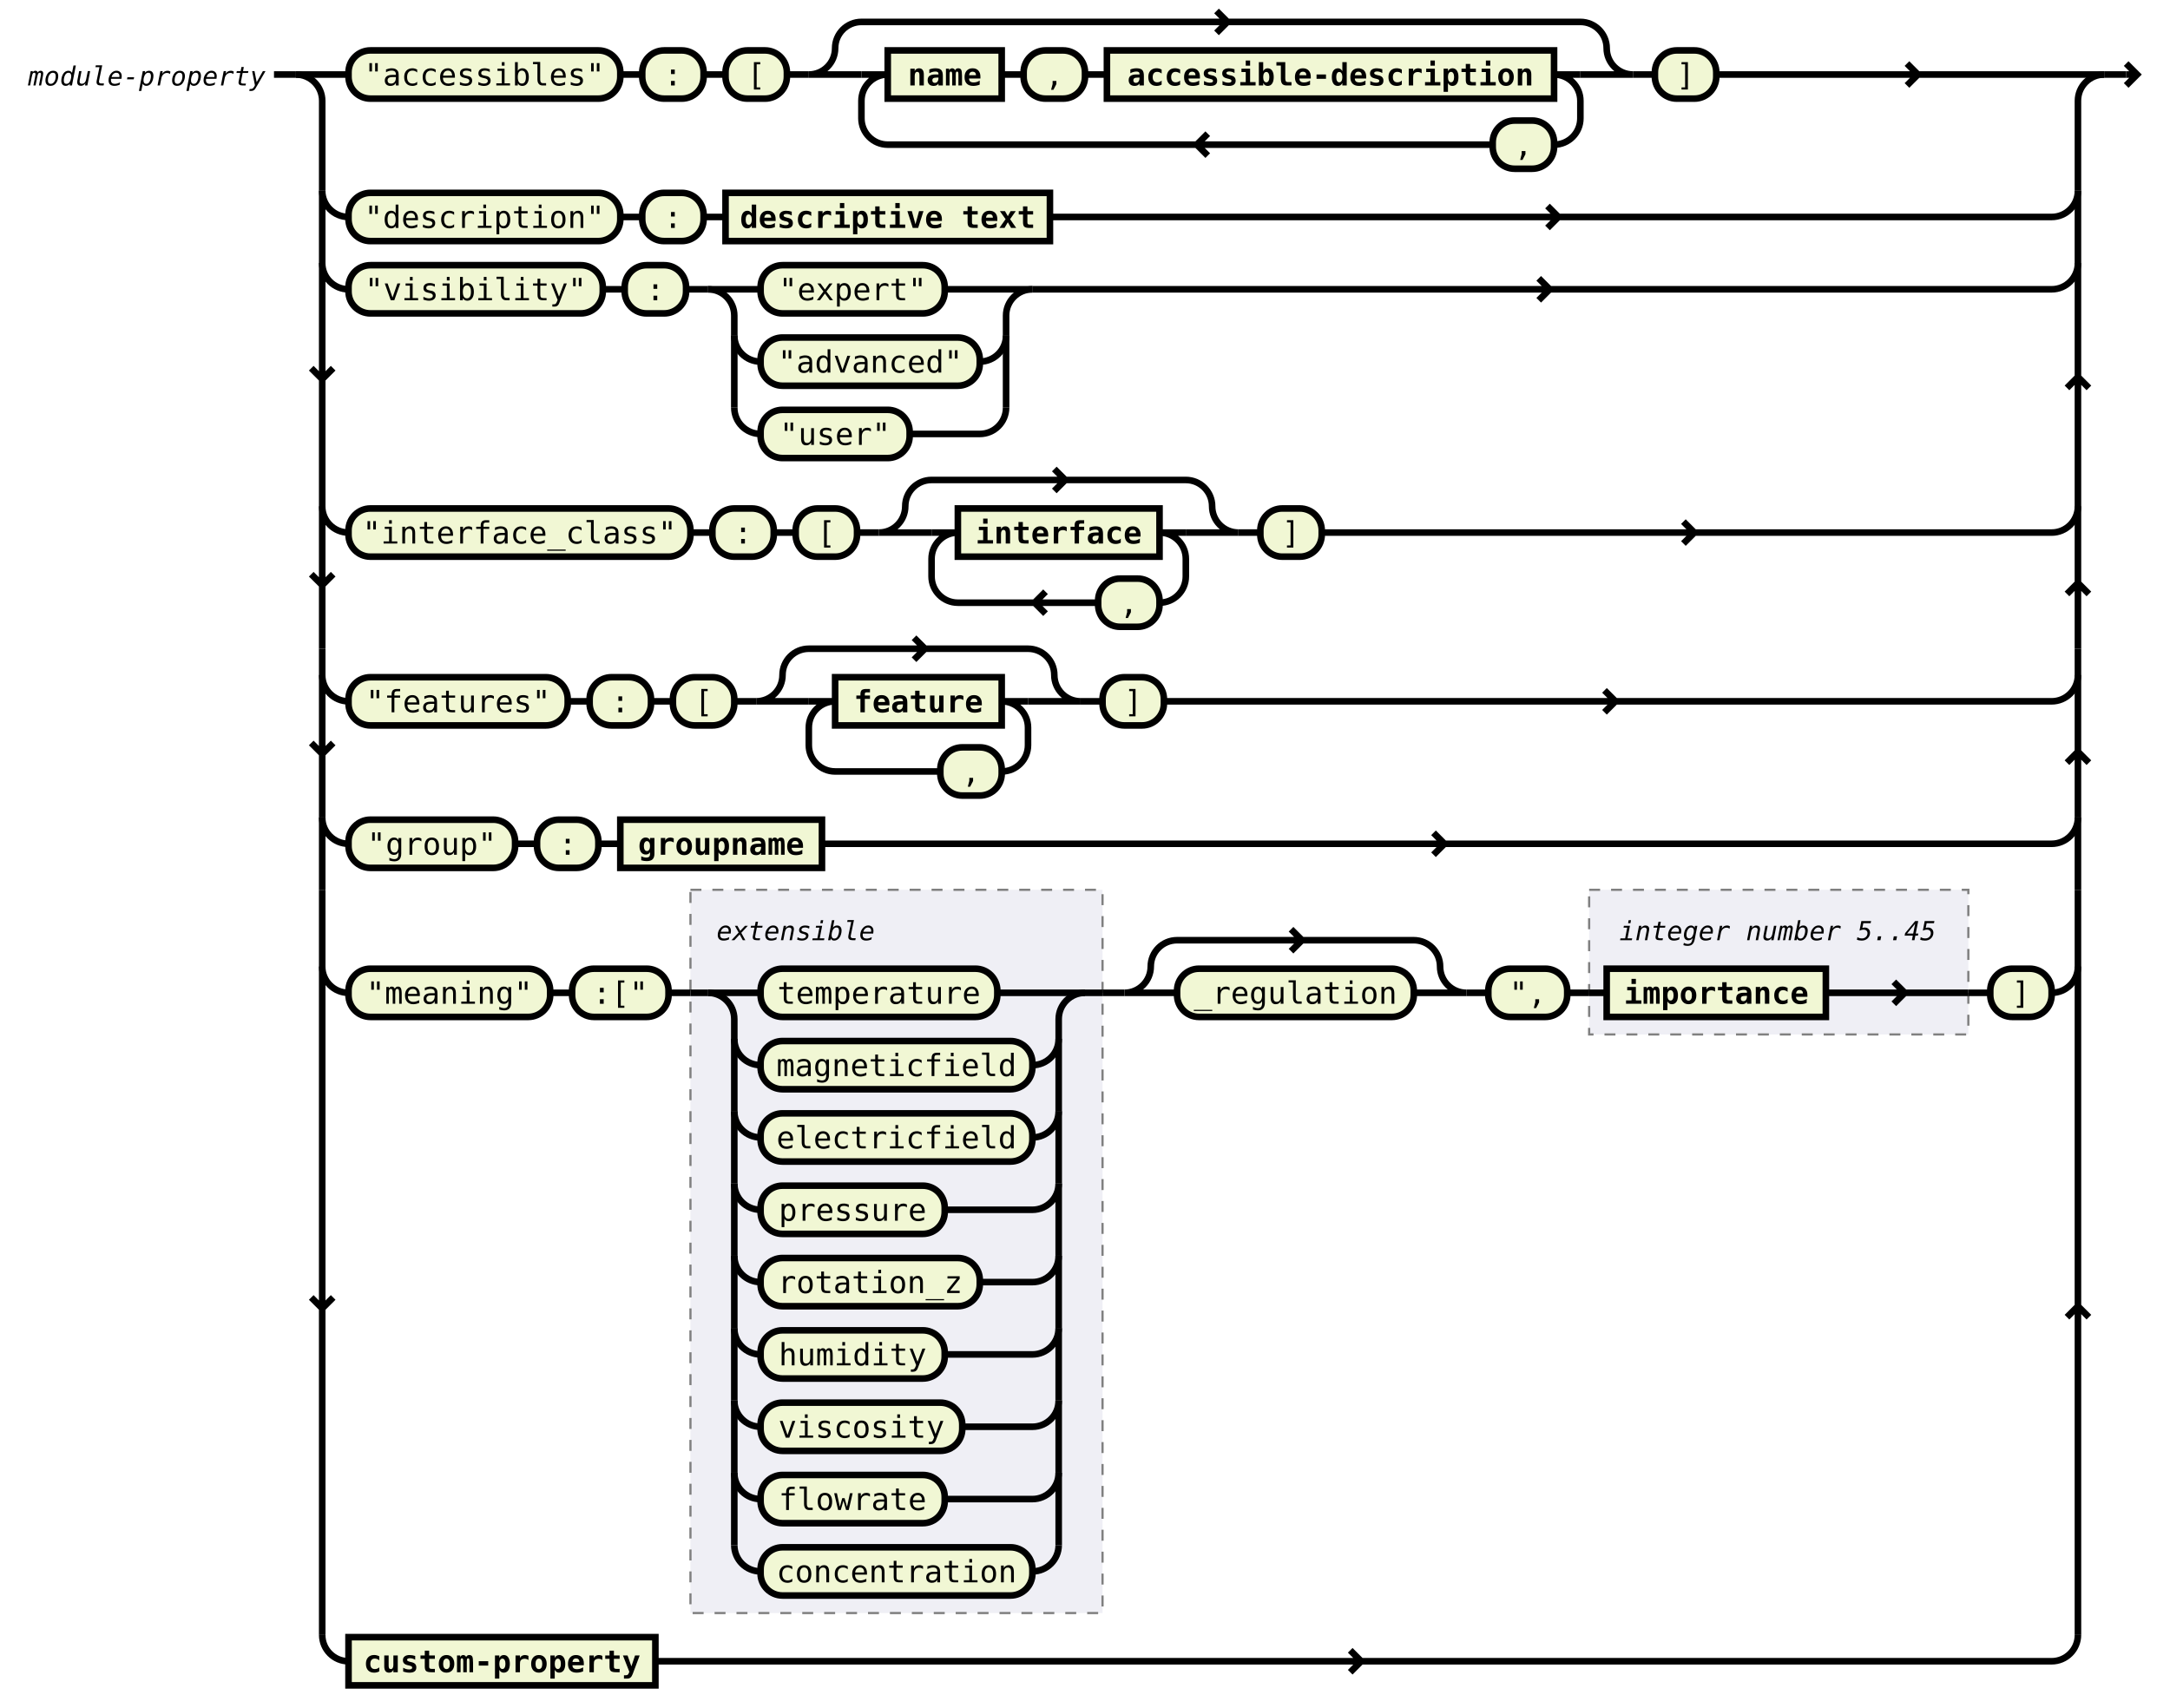
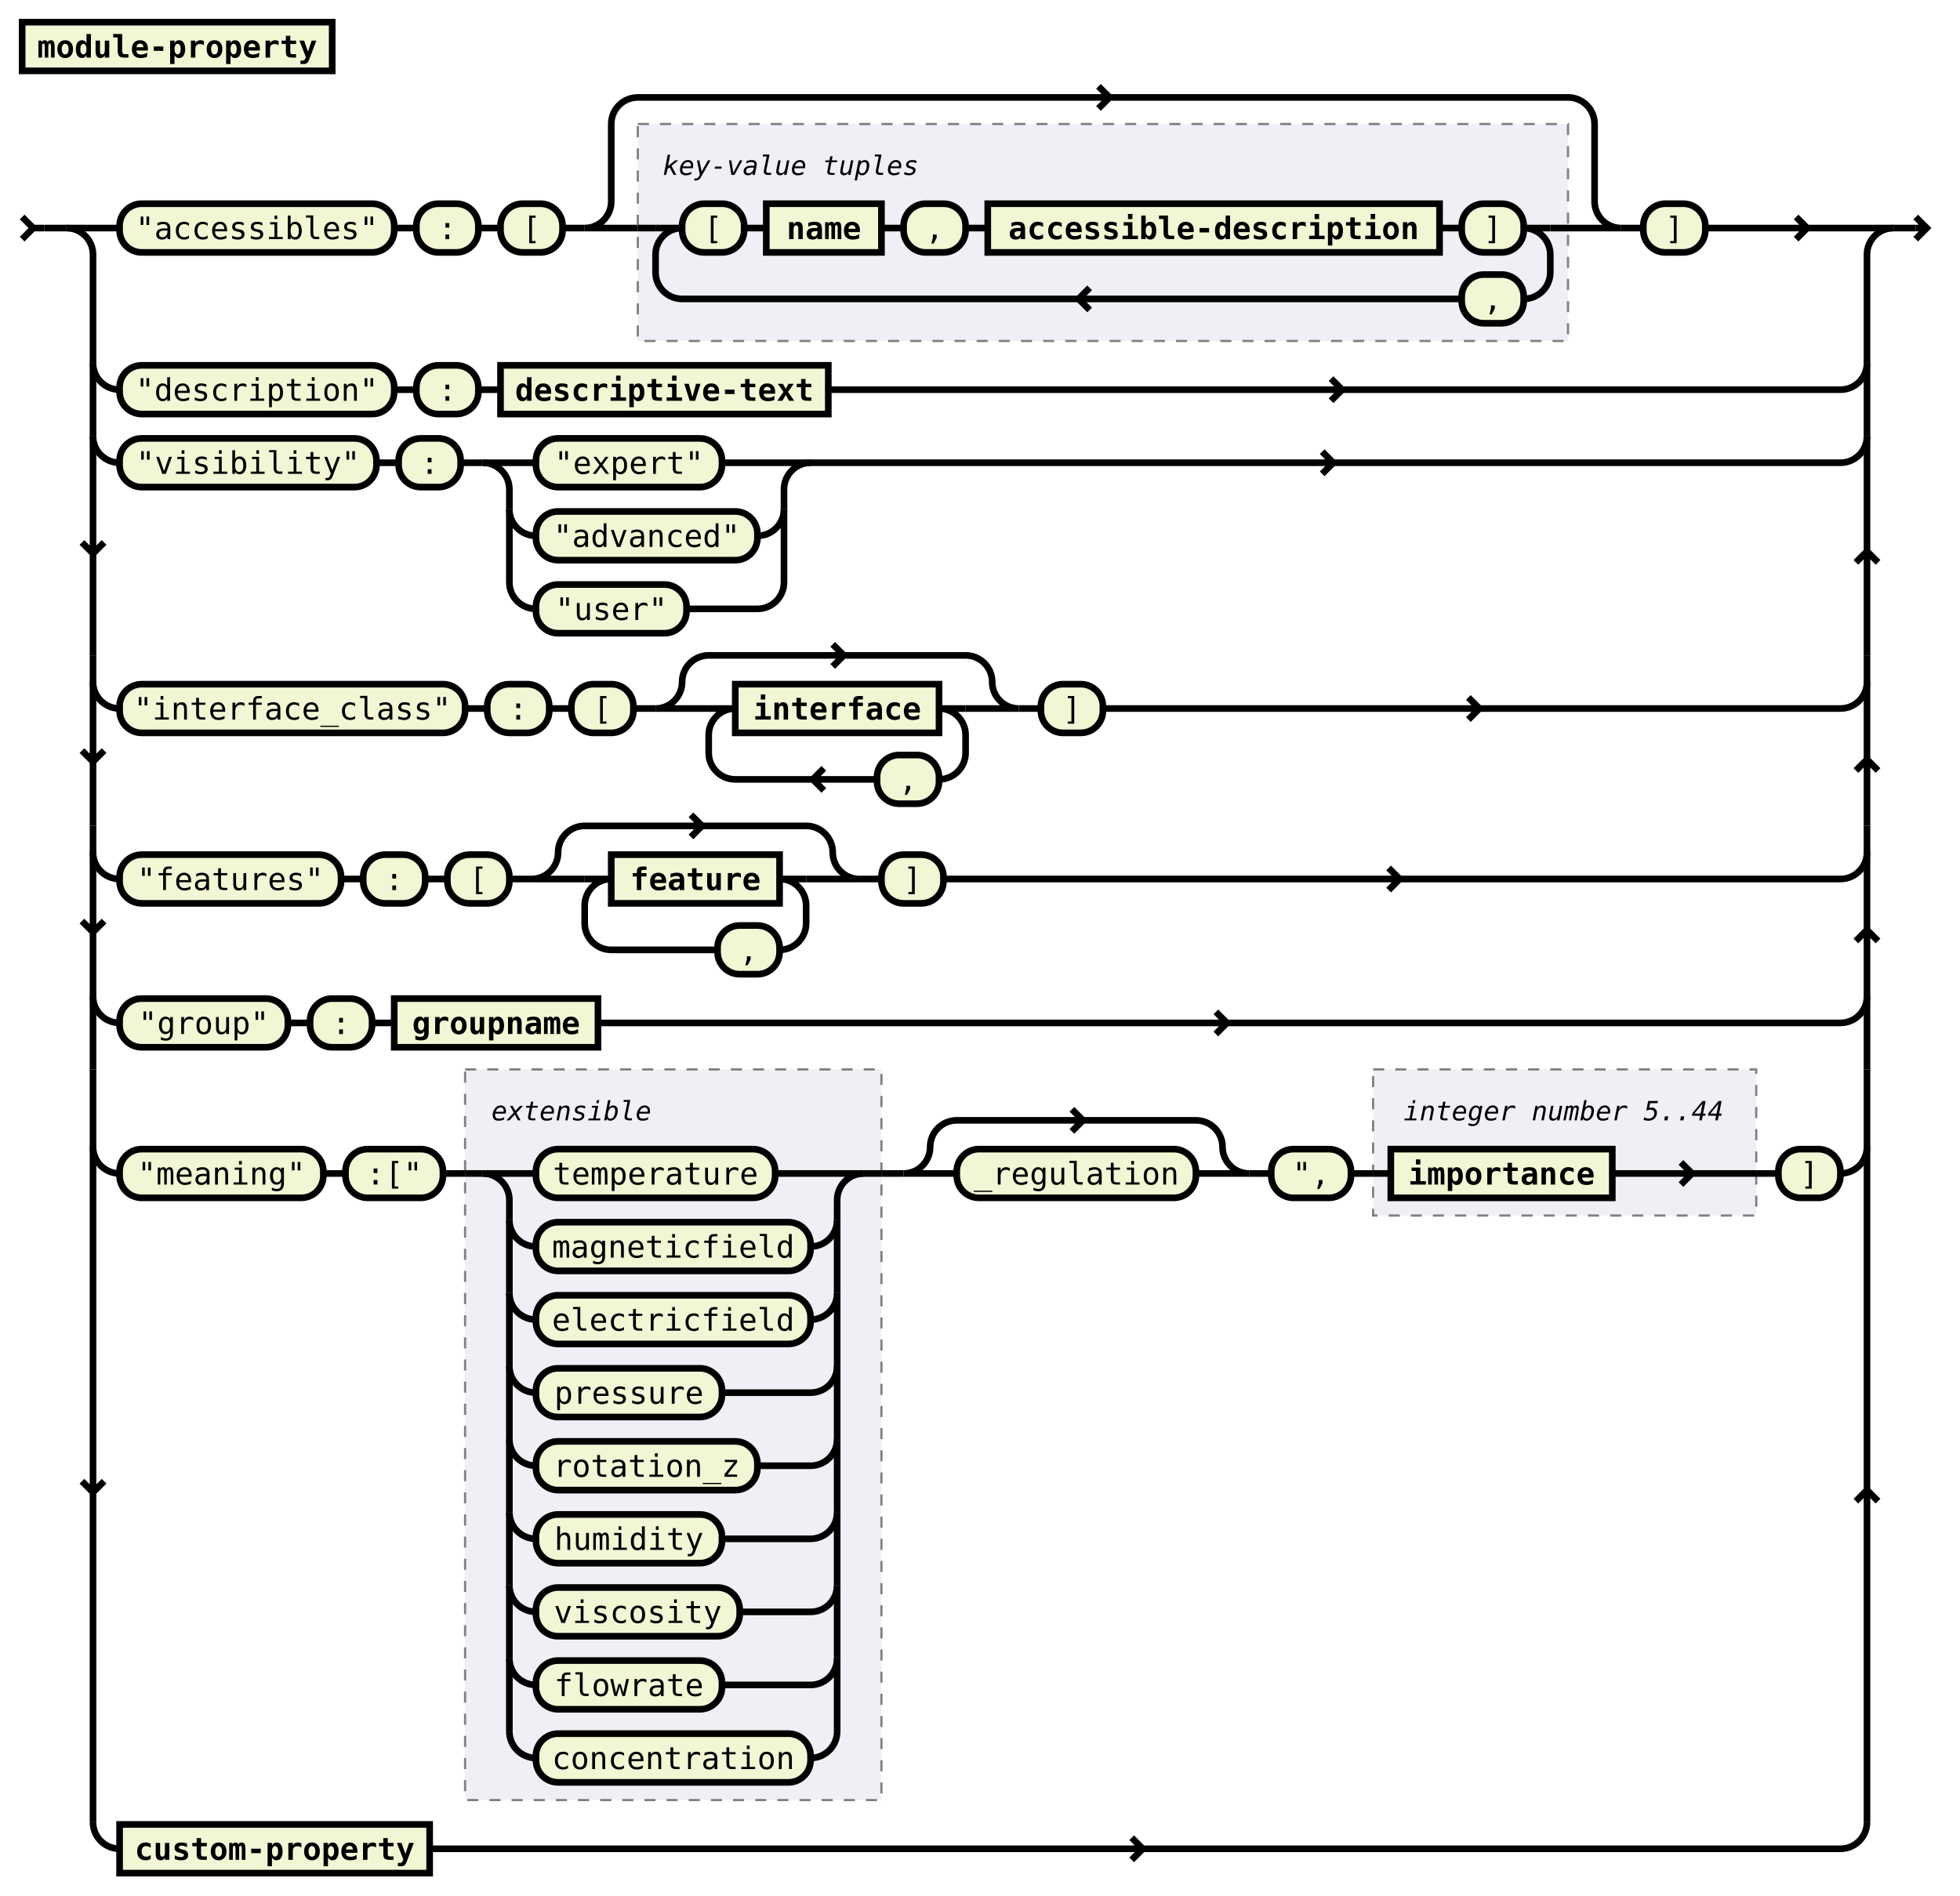
- <svg xmlns="http://www.w3.org/2000/svg" class="railroad" viewBox="0 0 990 779" width="990">
+ <svg xmlns="http://www.w3.org/2000/svg" class="railroad" viewBox="0 0 885 856" width="708pt">
  <style type="text/css">

    svg.railroad {
        background-color: hsl(30, 20%, 95%);
        background-size: 15px 15px;
        background-image: linear-gradient(to right, rgba(30, 30, 30, .05) 1px, transparent 1px),
                          linear-gradient(to bottom, rgba(30, 30, 30, .05) 1px, transparent 1px);
    }

    svg.railroad path {
        stroke-width: 3px;
        stroke: black;
        fill: transparent;
    }

    svg.railroad .debug {
        stroke-width: 1px;
        stroke: red;
    }

    svg.railroad text {
        font: 14px monospace;
        text-anchor: middle;
    }

    svg.railroad .nonterminal text {
        font-weight: bold;
    }

    svg.railroad text.comment {
        font: italic 12px monospace;
    }

    svg.railroad rect {
        stroke-width: 3px;
        stroke: black;
        fill:hsl(-290, 70%, 90%);
    }

    svg.railroad g.labeledbox &gt; rect {
        stroke-width: 1px;
        stroke: grey;
        stroke-dasharray: 5px;
        fill:rgba(90, 90, 150, .1);
    }</style>
-   <g class="sequence">
-     <g class="sequence">
-       <g>
-         <text class="comment" x="67" y="39">
+   <g class="verticalgrid">
+     <g class="horizontalgrid">
+       <g class="nonterminal">
+         <rect height="22" width="140" x="10" y="10" />
+         <text x="80" y="26">
module-property</text>
      </g>
-       <g class="choice">
-         <path d=" M 135 34 h 24 m 624 0 h 177 m -85 0 l -5 -5 m 0 10 l 5 -5 m 85 0" />
-         <g class="sequence">
-           <g class="terminal">
-             <rect height="22" rx="10" ry="10" width="124" x="159" y="23" />
-             <text x="221" y="39">
+     </g>
+     <g class="sequence">
+       <path d=" M 10 98 l 5 5 l -5 5 m 5 -5 h 5" />
+       <g class="sequence">
+         <g class="choice">
+           <path d=" M 30 103 h 24 m 716 0 h 85 m -39 0 l -5 -5 m 0 10 l 5 -5 m 39 0" />
+           <g class="sequence">
+             <g class="terminal">
+               <rect height="22" rx="10" ry="10" width="124" x="54" y="92" />
+               <text x="116" y="108">
"accessibles"</text>
-           </g>
-           <g class="terminal">
-             <rect height="22" rx="10" ry="10" width="28" x="293" y="23" />
-             <text x="307" y="39">
- :</text>
-           </g>
-           <g class="terminal">
-             <rect height="22" rx="10" ry="10" width="28" x="331" y="23" />
-             <text x="345" y="39">
+             </g>
+             <g class="terminal">
+               <rect height="22" rx="10" ry="10" width="28" x="188" y="92" />
+               <text x="202" y="108">
+ :</text>
+             </g>
+             <g class="terminal">
+               <rect height="22" rx="10" ry="10" width="28" x="226" y="92" />
+               <text x="240" y="108">
[</text>
-           </g>
-           <g class="optional">
-             <path d=" M 369 34 h 24 m -24 0 a 12 12 0 0 0 12 -12 v 0 a 12 12 0 0 1 12 -12 h 328 m -161 0 l -5 -5 m 0 10 l 5 -5 m 161 0 a 12 12 0 0 1 12 12 v 0 a 12 12 0 0 0 12 12 h -24" />
-             <g class="sequence">
-               <g class="repeat">
-                 <path d=" M 393 34 h 12 m 304 0 h 12 m -12 0 a 12 12 0 0 1 12 12 v 8 a 12 12 0 0 1 -12 12 m -28 0 h -276 m 141 0 l 5 -5 m 0 10 l -5 -5 m -141 0 a 12 12 0 0 1 -12 -12 v -8 a 12 12 0 0 1 12 -12" />
-                 <g class="terminal">
-                   <rect height="22" rx="10" ry="10" width="28" x="681" y="55" />
-                   <text x="695" y="71">
+             </g>
+             <g class="optional">
+               <path d=" M 264 103 h 24 m -24 0 a 12 12 0 0 0 12 -12 v -35 a 12 12 0 0 1 12 -12 h 420 m -207 0 l -5 -5 m 0 10 l 5 -5 m 207 0 a 12 12 0 0 1 12 12 v 35 a 12 12 0 0 0 12 12 h -24" />
+               <g class="sequence">
+                 <g class="labeledbox">
+                   <rect height="98" width="420" x="288" y="56" />
+                   <path d=" M 288 103 h 8 m 404 0 h 8" />
+                   <g>
+                     <text class="comment" x="357" y="79">
+ key-value tuples</text>
+                   </g>
+                   <g class="repeat">
+                     <path d=" M 296 103 h 12 m 380 0 h 12 m -12 0 a 12 12 0 0 1 12 12 v 8 a 12 12 0 0 1 -12 12 m -28 0 h -352 m 179 0 l 5 -5 m 0 10 l -5 -5 m -179 0 a 12 12 0 0 1 -12 -12 v -8 a 12 12 0 0 1 12 -12" />
+                     <g class="terminal">
+                       <rect height="22" rx="10" ry="10" width="28" x="660" y="124" />
+                       <text x="674" y="140">
,</text>
-                 </g>
-                 <g class="sequence">
+                     </g>
+                     <g class="sequence">
+                       <g class="terminal">
+                         <rect height="22" rx="10" ry="10" width="28" x="308" y="92" />
+                         <text x="322" y="108">
+ [</text>
+                       </g>
+                       <g class="nonterminal">
+                         <rect height="22" width="52" x="346" y="92" />
+                         <text x="372" y="108">
+ name</text>
+                       </g>
+                       <g class="terminal">
+                         <rect height="22" rx="10" ry="10" width="28" x="408" y="92" />
+                         <text x="422" y="108">
+ ,</text>
+                       </g>
+                       <g class="nonterminal">
+                         <rect height="22" width="204" x="446" y="92" />
+                         <text x="548" y="108">
+ accessible-description</text>
+                       </g>
+                       <g class="terminal">
+                         <rect height="22" rx="10" ry="10" width="28" x="660" y="92" />
+                         <text x="674" y="108">
+ ]</text>
+                       </g>
+                       <path d=" M 336 103 h 10" />
+                       <path d=" M 398 103 h 10" />
+                       <path d=" M 436 103 h 10" />
+                       <path d=" M 650 103 h 10" />
+                     </g>
+                   </g>
+                 </g>
+               </g>
+             </g>
+             <g class="terminal">
+               <rect height="22" rx="10" ry="10" width="28" x="742" y="92" />
+               <text x="756" y="108">
+ ]</text>
+             </g>
+             <path d=" M 178 103 h 10" />
+             <path d=" M 216 103 h 10" />
+             <path d=" M 254 103 h 10" />
+             <path d=" M 732 103 h 10" />
+           </g>
+           <path d=" M 30 103 a 12 12 0 0 1 12 12 v 49 m 801 0 v -49 a 12 12 0 0 1 12 -12" />
+           <path d=" M 42 164 v 33 m 801 0 v -33" />
+           <path d=" M 42 197 v 99 m 0 -46 l -5 -5 m 10 0 l -5 5 m 0 46 m 801 0 v -99 m 0 52 l -5 5 m 10 0 l -5 -5 m 0 -52" />
+           <path d=" M 42 308 v 65 m 0 -29 l -5 -5 m 10 0 l -5 5 m 0 29 m 801 0 v -65 m 0 35 l -5 5 m 10 0 l -5 -5 m 0 -35" />
+           <path d=" M 42 385 v 65 m 0 -29 l -5 -5 m 10 0 l -5 5 m 0 29 m 801 0 v -65 m 0 35 l -5 5 m 10 0 l -5 -5 m 0 -35" />
+           <path d=" M 42 450 v 33 m 801 0 v -33" />
+           <path d=" M 42 518 v 305 m 0 -149 l -5 -5 m 10 0 l -5 5 m 0 149 m 801 0 v -305 m 0 155 l -5 5 m 10 0 l -5 -5 m 0 -155" />
+           <path d=" M 42 164 v 0 a 12 12 0 0 0 12 12 m 320 0 h 457 m -225 0 l -5 -5 m 0 10 l 5 -5 m 225 0 a 12 12 0 0 0 12 -12 v 0" />
+           <g class="sequence">
+             <g class="terminal">
+               <rect height="22" rx="10" ry="10" width="124" x="54" y="165" />
+               <text x="116" y="181">
+ "description"</text>
+             </g>
+             <g class="terminal">
+               <rect height="22" rx="10" ry="10" width="28" x="188" y="165" />
+               <text x="202" y="181">
+ :</text>
+             </g>
+             <g class="nonterminal">
+               <rect height="22" width="148" x="226" y="165" />
+               <text x="300" y="181">
+ descriptive-text</text>
+             </g>
+             <path d=" M 178 176 h 10" />
+             <path d=" M 216 176 h 10" />
+           </g>
+           <path d=" M 42 197 v 0 a 12 12 0 0 0 12 12 m 312 0 h 465 m -229 0 l -5 -5 m 0 10 l 5 -5 m 229 0 a 12 12 0 0 0 12 -12 v 0" />
+           <g class="sequence">
+             <g class="terminal">
+               <rect height="22" rx="10" ry="10" width="116" x="54" y="198" />
+               <text x="112" y="214">
+ "visibility"</text>
+             </g>
+             <g class="terminal">
+               <rect height="22" rx="10" ry="10" width="28" x="180" y="198" />
+               <text x="194" y="214">
+ :</text>
+             </g>
+             <g class="choice">
+               <path d=" M 218 209 h 24 m 84 0 h 40" />
+               <g class="terminal">
+                 <rect height="22" rx="10" ry="10" width="84" x="242" y="198" />
+                 <text x="284" y="214">
+ "expert"</text>
+               </g>
+               <path d=" M 218 209 a 12 12 0 0 1 12 12 v 9 m 124 0 v -9 a 12 12 0 0 1 12 -12" />
+               <path d=" M 230 230 v 33 m 124 0 v -33" />
+               <path d=" M 230 230 v 0 a 12 12 0 0 0 12 12 m 100 0 h 0 a 12 12 0 0 0 12 -12 v 0" />
+               <g class="terminal">
+                 <rect height="22" rx="10" ry="10" width="100" x="242" y="231" />
+                 <text x="292" y="247">
+ "advanced"</text>
+               </g>
+               <path d=" M 230 263 v 0 a 12 12 0 0 0 12 12 m 68 0 h 32 a 12 12 0 0 0 12 -12 v 0" />
+               <g class="terminal">
+                 <rect height="22" rx="10" ry="10" width="68" x="242" y="264" />
+                 <text x="276" y="280">
+ "user"</text>
+               </g>
+             </g>
+             <path d=" M 170 209 h 10" />
+             <path d=" M 208 209 h 10" />
+           </g>
+           <path d=" M 42 296 v 12 a 12 12 0 0 0 12 12 m 444 0 h 333 m -163 0 l -5 -5 m 0 10 l 5 -5 m 163 0 a 12 12 0 0 0 12 -12 v -12" />
+           <g class="sequence">
+             <g class="terminal">
+               <rect height="22" rx="10" ry="10" width="156" x="54" y="309" />
+               <text x="132" y="325">
+ "interface_class"</text>
+             </g>
+             <g class="terminal">
+               <rect height="22" rx="10" ry="10" width="28" x="220" y="309" />
+               <text x="234" y="325">
+ :</text>
+             </g>
+             <g class="terminal">
+               <rect height="22" rx="10" ry="10" width="28" x="258" y="309" />
+               <text x="272" y="325">
+ [</text>
+             </g>
+             <g class="optional">
+               <path d=" M 296 320 h 24 m -24 0 a 12 12 0 0 0 12 -12 v 0 a 12 12 0 0 1 12 -12 h 116 m -55 0 l -5 -5 m 0 10 l 5 -5 m 55 0 a 12 12 0 0 1 12 12 v 0 a 12 12 0 0 0 12 12 h -24" />
+               <g class="sequence">
+                 <g class="repeat">
+                   <path d=" M 320 320 h 12 m 92 0 h 12 m -12 0 a 12 12 0 0 1 12 12 v 8 a 12 12 0 0 1 -12 12 m -28 0 h -64 m 35 0 l 5 -5 m 0 10 l -5 -5 m -35 0 a 12 12 0 0 1 -12 -12 v -8 a 12 12 0 0 1 12 -12" />
+                   <g class="terminal">
+                     <rect height="22" rx="10" ry="10" width="28" x="396" y="341" />
+                     <text x="410" y="357">
+ ,</text>
+                   </g>
                  <g class="nonterminal">
-                     <rect height="22" width="52" x="405" y="23" />
-                     <text x="431" y="39">
- name</text>
-                   </g>
+                     <rect height="22" width="92" x="332" y="309" />
+                     <text x="378" y="325">
+ interface</text>
+                   </g>
+                 </g>
+               </g>
+             </g>
+             <g class="terminal">
+               <rect height="22" rx="10" ry="10" width="28" x="470" y="309" />
+               <text x="484" y="325">
+ ]</text>
+             </g>
+             <path d=" M 210 320 h 10" />
+             <path d=" M 248 320 h 10" />
+             <path d=" M 286 320 h 10" />
+             <path d=" M 460 320 h 10" />
+           </g>
+           <path d=" M 42 373 v 12 a 12 12 0 0 0 12 12 m 372 0 h 405 m -199 0 l -5 -5 m 0 10 l 5 -5 m 199 0 a 12 12 0 0 0 12 -12 v -12" />
+           <g class="sequence">
+             <g class="terminal">
+               <rect height="22" rx="10" ry="10" width="100" x="54" y="386" />
+               <text x="104" y="402">
+ "features"</text>
+             </g>
+             <g class="terminal">
+               <rect height="22" rx="10" ry="10" width="28" x="164" y="386" />
+               <text x="178" y="402">
+ :</text>
+             </g>
+             <g class="terminal">
+               <rect height="22" rx="10" ry="10" width="28" x="202" y="386" />
+               <text x="216" y="402">
+ [</text>
+             </g>
+             <g class="optional">
+               <path d=" M 240 397 h 24 m -24 0 a 12 12 0 0 0 12 -12 v 0 a 12 12 0 0 1 12 -12 h 100 m -47 0 l -5 -5 m 0 10 l 5 -5 m 47 0 a 12 12 0 0 1 12 12 v 0 a 12 12 0 0 0 12 12 h -24" />
+               <g class="sequence">
+                 <g class="repeat">
+                   <path d=" M 264 397 h 12 m 76 0 h 12 m -12 0 a 12 12 0 0 1 12 12 v 8 a 12 12 0 0 1 -12 12 m -28 0 h -48 a 12 12 0 0 1 -12 -12 v -8 a 12 12 0 0 1 12 -12" />
                  <g class="terminal">
-                     <rect height="22" rx="10" ry="10" width="28" x="467" y="23" />
-                     <text x="481" y="39">
+                     <rect height="22" rx="10" ry="10" width="28" x="324" y="418" />
+                     <text x="338" y="434">
,</text>
                  </g>
                  <g class="nonterminal">
-                     <rect height="22" width="204" x="505" y="23" />
-                     <text x="607" y="39">
- accessible-description</text>
-                   </g>
-                   <path d=" M 457 34 h 10" />
-                   <path d=" M 495 34 h 10" />
-                 </g>
-               </g>
-             </g>
-           </g>
-           <g class="terminal">
-             <rect height="22" rx="10" ry="10" width="28" x="755" y="23" />
-             <text x="769" y="39">
+                     <rect height="22" width="76" x="276" y="386" />
+                     <text x="314" y="402">
+ feature</text>
+                   </g>
+                 </g>
+               </g>
+             </g>
+             <g class="terminal">
+               <rect height="22" rx="10" ry="10" width="28" x="398" y="386" />
+               <text x="412" y="402">
]</text>
-           </g>
-           <path d=" M 283 34 h 10" />
-           <path d=" M 321 34 h 10" />
-           <path d=" M 359 34 h 10" />
-           <path d=" M 745 34 h 10" />
-         </g>
-         <path d=" M 135 34 a 12 12 0 0 1 12 12 v 41 m 801 0 v -41 a 12 12 0 0 1 12 -12" />
-         <path d=" M 147 87 v 33 m 801 0 v -33" />
-         <path d=" M 147 120 v 99 m 0 -46 l -5 -5 m 10 0 l -5 5 m 0 46 m 801 0 v -99 m 0 52 l -5 5 m 10 0 l -5 -5 m 0 -52" />
-         <path d=" M 147 231 v 65 m 0 -29 l -5 -5 m 10 0 l -5 5 m 0 29 m 801 0 v -65 m 0 35 l -5 5 m 10 0 l -5 -5 m 0 -35" />
-         <path d=" M 147 308 v 65 m 0 -29 l -5 -5 m 10 0 l -5 5 m 0 29 m 801 0 v -65 m 0 35 l -5 5 m 10 0 l -5 -5 m 0 -35" />
-         <path d=" M 147 373 v 33 m 801 0 v -33" />
-         <path d=" M 147 441 v 305 m 0 -149 l -5 -5 m 10 0 l -5 5 m 0 149 m 801 0 v -305 m 0 155 l -5 5 m 10 0 l -5 -5 m 0 -155" />
-         <path d=" M 147 87 v 0 a 12 12 0 0 0 12 12 m 320 0 h 457 m -225 0 l -5 -5 m 0 10 l 5 -5 m 225 0 a 12 12 0 0 0 12 -12 v 0" />
-         <g class="sequence">
-           <g class="terminal">
-             <rect height="22" rx="10" ry="10" width="124" x="159" y="88" />
-             <text x="221" y="104">
- "description"</text>
-           </g>
-           <g class="terminal">
-             <rect height="22" rx="10" ry="10" width="28" x="293" y="88" />
-             <text x="307" y="104">
- :</text>
-           </g>
-           <g class="nonterminal">
-             <rect height="22" width="148" x="331" y="88" />
-             <text x="405" y="104">
- descriptive text</text>
-           </g>
-           <path d=" M 283 99 h 10" />
-           <path d=" M 321 99 h 10" />
-         </g>
-         <path d=" M 147 120 v 0 a 12 12 0 0 0 12 12 m 312 0 h 465 m -229 0 l -5 -5 m 0 10 l 5 -5 m 229 0 a 12 12 0 0 0 12 -12 v 0" />
-         <g class="sequence">
-           <g class="terminal">
-             <rect height="22" rx="10" ry="10" width="116" x="159" y="121" />
-             <text x="217" y="137">
- "visibility"</text>
-           </g>
-           <g class="terminal">
-             <rect height="22" rx="10" ry="10" width="28" x="285" y="121" />
-             <text x="299" y="137">
- :</text>
-           </g>
-           <g class="choice">
-             <path d=" M 323 132 h 24 m 84 0 h 40" />
-             <g class="terminal">
-               <rect height="22" rx="10" ry="10" width="84" x="347" y="121" />
-               <text x="389" y="137">
- "expert"</text>
-             </g>
-             <path d=" M 323 132 a 12 12 0 0 1 12 12 v 9 m 124 0 v -9 a 12 12 0 0 1 12 -12" />
-             <path d=" M 335 153 v 33 m 124 0 v -33" />
-             <path d=" M 335 153 v 0 a 12 12 0 0 0 12 12 m 100 0 h 0 a 12 12 0 0 0 12 -12 v 0" />
-             <g class="terminal">
-               <rect height="22" rx="10" ry="10" width="100" x="347" y="154" />
-               <text x="397" y="170">
- "advanced"</text>
-             </g>
-             <path d=" M 335 186 v 0 a 12 12 0 0 0 12 12 m 68 0 h 32 a 12 12 0 0 0 12 -12 v 0" />
-             <g class="terminal">
-               <rect height="22" rx="10" ry="10" width="68" x="347" y="187" />
-               <text x="381" y="203">
- "user"</text>
-             </g>
-           </g>
-           <path d=" M 275 132 h 10" />
-           <path d=" M 313 132 h 10" />
-         </g>
-         <path d=" M 147 219 v 12 a 12 12 0 0 0 12 12 m 444 0 h 333 m -163 0 l -5 -5 m 0 10 l 5 -5 m 163 0 a 12 12 0 0 0 12 -12 v -12" />
-         <g class="sequence">
-           <g class="terminal">
-             <rect height="22" rx="10" ry="10" width="156" x="159" y="232" />
-             <text x="237" y="248">
- "interface_class"</text>
-           </g>
-           <g class="terminal">
-             <rect height="22" rx="10" ry="10" width="28" x="325" y="232" />
-             <text x="339" y="248">
- :</text>
-           </g>
-           <g class="terminal">
-             <rect height="22" rx="10" ry="10" width="28" x="363" y="232" />
-             <text x="377" y="248">
- [</text>
-           </g>
-           <g class="optional">
-             <path d=" M 401 243 h 24 m -24 0 a 12 12 0 0 0 12 -12 v 0 a 12 12 0 0 1 12 -12 h 116 m -55 0 l -5 -5 m 0 10 l 5 -5 m 55 0 a 12 12 0 0 1 12 12 v 0 a 12 12 0 0 0 12 12 h -24" />
-             <g class="sequence">
-               <g class="repeat">
-                 <path d=" M 425 243 h 12 m 92 0 h 12 m -12 0 a 12 12 0 0 1 12 12 v 8 a 12 12 0 0 1 -12 12 m -28 0 h -64 m 35 0 l 5 -5 m 0 10 l -5 -5 m -35 0 a 12 12 0 0 1 -12 -12 v -8 a 12 12 0 0 1 12 -12" />
-                 <g class="terminal">
-                   <rect height="22" rx="10" ry="10" width="28" x="501" y="264" />
-                   <text x="515" y="280">
- ,</text>
-                 </g>
-                 <g class="nonterminal">
-                   <rect height="22" width="92" x="437" y="232" />
-                   <text x="483" y="248">
- interface</text>
-                 </g>
-               </g>
-             </g>
-           </g>
-           <g class="terminal">
-             <rect height="22" rx="10" ry="10" width="28" x="575" y="232" />
-             <text x="589" y="248">
+             </g>
+             <path d=" M 154 397 h 10" />
+             <path d=" M 192 397 h 10" />
+             <path d=" M 230 397 h 10" />
+             <path d=" M 388 397 h 10" />
+           </g>
+           <path d=" M 42 450 v 0 a 12 12 0 0 0 12 12 m 216 0 h 561 m -277 0 l -5 -5 m 0 10 l 5 -5 m 277 0 a 12 12 0 0 0 12 -12 v 0" />
+           <g class="sequence">
+             <g class="terminal">
+               <rect height="22" rx="10" ry="10" width="76" x="54" y="451" />
+               <text x="92" y="467">
+ "group"</text>
+             </g>
+             <g class="terminal">
+               <rect height="22" rx="10" ry="10" width="28" x="140" y="451" />
+               <text x="154" y="467">
+ :</text>
+             </g>
+             <g class="nonterminal">
+               <rect height="22" width="92" x="178" y="451" />
+               <text x="224" y="467">
+ groupname</text>
+             </g>
+             <path d=" M 130 462 h 10" />
+             <path d=" M 168 462 h 10" />
+           </g>
+           <path d=" M 42 483 v 35 a 12 12 0 0 0 12 12 m 777 0 h 0 a 12 12 0 0 0 12 -12 v -35" />
+           <g class="sequence">
+             <g class="terminal">
+               <rect height="22" rx="10" ry="10" width="92" x="54" y="519" />
+               <text x="100" y="535">
+ "meaning"</text>
+             </g>
+             <g class="terminal">
+               <rect height="22" rx="10" ry="10" width="44" x="156" y="519" />
+               <text x="178" y="535">
+ :["</text>
+             </g>
+             <g class="labeledbox">
+               <rect height="330" width="188" x="210" y="483" />
+               <path d=" M 210 530 h 8 m 172 0 h 8" />
+               <g>
+                 <text class="comment" x="258" y="506">
+ extensible</text>
+               </g>
+               <g class="choice">
+                 <path d=" M 218 530 h 24 m 108 0 h 40" />
+                 <g class="terminal">
+                   <rect height="22" rx="10" ry="10" width="108" x="242" y="519" />
+                   <text x="296" y="535">
+ temperature</text>
+                 </g>
+                 <path d=" M 218 530 a 12 12 0 0 1 12 12 v 9 m 148 0 v -9 a 12 12 0 0 1 12 -12" />
+                 <path d=" M 230 551 v 33 m 148 0 v -33" />
+                 <path d=" M 230 584 v 33 m 148 0 v -33" />
+                 <path d=" M 230 617 v 33 m 148 0 v -33" />
+                 <path d=" M 230 650 v 33 m 148 0 v -33" />
+                 <path d=" M 230 683 v 33 m 148 0 v -33" />
+                 <path d=" M 230 716 v 33 m 148 0 v -33" />
+                 <path d=" M 230 749 v 33 m 148 0 v -33" />
+                 <path d=" M 230 551 v 0 a 12 12 0 0 0 12 12 m 124 0 h 0 a 12 12 0 0 0 12 -12 v 0" />
+                 <g class="terminal">
+                   <rect height="22" rx="10" ry="10" width="124" x="242" y="552" />
+                   <text x="304" y="568">
+ magneticfield</text>
+                 </g>
+                 <path d=" M 230 584 v 0 a 12 12 0 0 0 12 12 m 124 0 h 0 a 12 12 0 0 0 12 -12 v 0" />
+                 <g class="terminal">
+                   <rect height="22" rx="10" ry="10" width="124" x="242" y="585" />
+                   <text x="304" y="601">
+ electricfield</text>
+                 </g>
+                 <path d=" M 230 617 v 0 a 12 12 0 0 0 12 12 m 84 0 h 40 a 12 12 0 0 0 12 -12 v 0" />
+                 <g class="terminal">
+                   <rect height="22" rx="10" ry="10" width="84" x="242" y="618" />
+                   <text x="284" y="634">
+ pressure</text>
+                 </g>
+                 <path d=" M 230 650 v 0 a 12 12 0 0 0 12 12 m 100 0 h 24 a 12 12 0 0 0 12 -12 v 0" />
+                 <g class="terminal">
+                   <rect height="22" rx="10" ry="10" width="100" x="242" y="651" />
+                   <text x="292" y="667">
+ rotation_z</text>
+                 </g>
+                 <path d=" M 230 683 v 0 a 12 12 0 0 0 12 12 m 84 0 h 40 a 12 12 0 0 0 12 -12 v 0" />
+                 <g class="terminal">
+                   <rect height="22" rx="10" ry="10" width="84" x="242" y="684" />
+                   <text x="284" y="700">
+ humidity</text>
+                 </g>
+                 <path d=" M 230 716 v 0 a 12 12 0 0 0 12 12 m 92 0 h 32 a 12 12 0 0 0 12 -12 v 0" />
+                 <g class="terminal">
+                   <rect height="22" rx="10" ry="10" width="92" x="242" y="717" />
+                   <text x="288" y="733">
+ viscosity</text>
+                 </g>
+                 <path d=" M 230 749 v 0 a 12 12 0 0 0 12 12 m 84 0 h 40 a 12 12 0 0 0 12 -12 v 0" />
+                 <g class="terminal">
+                   <rect height="22" rx="10" ry="10" width="84" x="242" y="750" />
+                   <text x="284" y="766">
+ flowrate</text>
+                 </g>
+                 <path d=" M 230 782 v 0 a 12 12 0 0 0 12 12 m 124 0 h 0 a 12 12 0 0 0 12 -12 v 0" />
+                 <g class="terminal">
+                   <rect height="22" rx="10" ry="10" width="124" x="242" y="783" />
+                   <text x="304" y="799">
+ concentration</text>
+                 </g>
+               </g>
+             </g>
+             <g class="optional">
+               <path d=" M 408 530 h 24 m -24 0 a 12 12 0 0 0 12 -12 v 0 a 12 12 0 0 1 12 -12 h 108 m -51 0 l -5 -5 m 0 10 l 5 -5 m 51 0 a 12 12 0 0 1 12 12 v 0 a 12 12 0 0 0 12 12 h -24" />
+               <g class="terminal">
+                 <rect height="22" rx="10" ry="10" width="108" x="432" y="519" />
+                 <text x="486" y="535">
+ _regulation</text>
+               </g>
+             </g>
+             <g class="terminal">
+               <rect height="22" rx="10" ry="10" width="36" x="574" y="519" />
+               <text x="592" y="535">
+ ",</text>
+             </g>
+             <g class="labeledbox">
+               <rect height="66" width="173" x="620" y="483" />
+               <path d=" M 620 530 h 8 m 100 0 h 65 m -29 0 l -5 -5 m 0 10 l 5 -5 m 29 0" />
+               <g>
+                 <text class="comment" x="706" y="506">
+ integer number 5..44</text>
+               </g>
+               <g class="nonterminal">
+                 <rect height="22" width="100" x="628" y="519" />
+                 <text x="678" y="535">
+ importance</text>
+               </g>
+             </g>
+             <g class="terminal">
+               <rect height="22" rx="10" ry="10" width="28" x="803" y="519" />
+               <text x="817" y="535">
]</text>
-           </g>
-           <path d=" M 315 243 h 10" />
-           <path d=" M 353 243 h 10" />
-           <path d=" M 391 243 h 10" />
-           <path d=" M 565 243 h 10" />
-         </g>
-         <path d=" M 147 296 v 12 a 12 12 0 0 0 12 12 m 372 0 h 405 m -199 0 l -5 -5 m 0 10 l 5 -5 m 199 0 a 12 12 0 0 0 12 -12 v -12" />
-         <g class="sequence">
-           <g class="terminal">
-             <rect height="22" rx="10" ry="10" width="100" x="159" y="309" />
-             <text x="209" y="325">
- "features"</text>
-           </g>
-           <g class="terminal">
-             <rect height="22" rx="10" ry="10" width="28" x="269" y="309" />
-             <text x="283" y="325">
- :</text>
-           </g>
-           <g class="terminal">
-             <rect height="22" rx="10" ry="10" width="28" x="307" y="309" />
-             <text x="321" y="325">
- [</text>
-           </g>
-           <g class="optional">
-             <path d=" M 345 320 h 24 m -24 0 a 12 12 0 0 0 12 -12 v 0 a 12 12 0 0 1 12 -12 h 100 m -47 0 l -5 -5 m 0 10 l 5 -5 m 47 0 a 12 12 0 0 1 12 12 v 0 a 12 12 0 0 0 12 12 h -24" />
-             <g class="sequence">
-               <g class="repeat">
-                 <path d=" M 369 320 h 12 m 76 0 h 12 m -12 0 a 12 12 0 0 1 12 12 v 8 a 12 12 0 0 1 -12 12 m -28 0 h -48 a 12 12 0 0 1 -12 -12 v -8 a 12 12 0 0 1 12 -12" />
-                 <g class="terminal">
-                   <rect height="22" rx="10" ry="10" width="28" x="429" y="341" />
-                   <text x="443" y="357">
- ,</text>
-                 </g>
-                 <g class="nonterminal">
-                   <rect height="22" width="76" x="381" y="309" />
-                   <text x="419" y="325">
- feature</text>
-                 </g>
-               </g>
-             </g>
-           </g>
-           <g class="terminal">
-             <rect height="22" rx="10" ry="10" width="28" x="503" y="309" />
-             <text x="517" y="325">
- ]</text>
-           </g>
-           <path d=" M 259 320 h 10" />
-           <path d=" M 297 320 h 10" />
-           <path d=" M 335 320 h 10" />
-           <path d=" M 493 320 h 10" />
-         </g>
-         <path d=" M 147 373 v 0 a 12 12 0 0 0 12 12 m 216 0 h 561 m -277 0 l -5 -5 m 0 10 l 5 -5 m 277 0 a 12 12 0 0 0 12 -12 v 0" />
-         <g class="sequence">
-           <g class="terminal">
-             <rect height="22" rx="10" ry="10" width="76" x="159" y="374" />
-             <text x="197" y="390">
- "group"</text>
-           </g>
-           <g class="terminal">
-             <rect height="22" rx="10" ry="10" width="28" x="245" y="374" />
-             <text x="259" y="390">
- :</text>
-           </g>
-           <g class="nonterminal">
-             <rect height="22" width="92" x="283" y="374" />
-             <text x="329" y="390">
- groupname</text>
-           </g>
-           <path d=" M 235 385 h 10" />
-           <path d=" M 273 385 h 10" />
-         </g>
-         <path d=" M 147 406 v 35 a 12 12 0 0 0 12 12 m 777 0 h 0 a 12 12 0 0 0 12 -12 v -35" />
-         <g class="sequence">
-           <g class="terminal">
-             <rect height="22" rx="10" ry="10" width="92" x="159" y="442" />
-             <text x="205" y="458">
- "meaning"</text>
-           </g>
-           <g class="terminal">
-             <rect height="22" rx="10" ry="10" width="44" x="261" y="442" />
-             <text x="283" y="458">
- :["</text>
-           </g>
-           <g class="labeledbox">
-             <rect height="330" width="188" x="315" y="406" />
-             <path d=" M 315 453 h 8 m 172 0 h 8" />
-             <g>
-               <text class="comment" x="363" y="429">
- extensible</text>
-             </g>
-             <g class="choice">
-               <path d=" M 323 453 h 24 m 108 0 h 40" />
-               <g class="terminal">
-                 <rect height="22" rx="10" ry="10" width="108" x="347" y="442" />
-                 <text x="401" y="458">
- temperature</text>
-               </g>
-               <path d=" M 323 453 a 12 12 0 0 1 12 12 v 9 m 148 0 v -9 a 12 12 0 0 1 12 -12" />
-               <path d=" M 335 474 v 33 m 148 0 v -33" />
-               <path d=" M 335 507 v 33 m 148 0 v -33" />
-               <path d=" M 335 540 v 33 m 148 0 v -33" />
-               <path d=" M 335 573 v 33 m 148 0 v -33" />
-               <path d=" M 335 606 v 33 m 148 0 v -33" />
-               <path d=" M 335 639 v 33 m 148 0 v -33" />
-               <path d=" M 335 672 v 33 m 148 0 v -33" />
-               <path d=" M 335 474 v 0 a 12 12 0 0 0 12 12 m 124 0 h 0 a 12 12 0 0 0 12 -12 v 0" />
-               <g class="terminal">
-                 <rect height="22" rx="10" ry="10" width="124" x="347" y="475" />
-                 <text x="409" y="491">
- magneticfield</text>
-               </g>
-               <path d=" M 335 507 v 0 a 12 12 0 0 0 12 12 m 124 0 h 0 a 12 12 0 0 0 12 -12 v 0" />
-               <g class="terminal">
-                 <rect height="22" rx="10" ry="10" width="124" x="347" y="508" />
-                 <text x="409" y="524">
- electricfield</text>
-               </g>
-               <path d=" M 335 540 v 0 a 12 12 0 0 0 12 12 m 84 0 h 40 a 12 12 0 0 0 12 -12 v 0" />
-               <g class="terminal">
-                 <rect height="22" rx="10" ry="10" width="84" x="347" y="541" />
-                 <text x="389" y="557">
- pressure</text>
-               </g>
-               <path d=" M 335 573 v 0 a 12 12 0 0 0 12 12 m 100 0 h 24 a 12 12 0 0 0 12 -12 v 0" />
-               <g class="terminal">
-                 <rect height="22" rx="10" ry="10" width="100" x="347" y="574" />
-                 <text x="397" y="590">
- rotation_z</text>
-               </g>
-               <path d=" M 335 606 v 0 a 12 12 0 0 0 12 12 m 84 0 h 40 a 12 12 0 0 0 12 -12 v 0" />
-               <g class="terminal">
-                 <rect height="22" rx="10" ry="10" width="84" x="347" y="607" />
-                 <text x="389" y="623">
- humidity</text>
-               </g>
-               <path d=" M 335 639 v 0 a 12 12 0 0 0 12 12 m 92 0 h 32 a 12 12 0 0 0 12 -12 v 0" />
-               <g class="terminal">
-                 <rect height="22" rx="10" ry="10" width="92" x="347" y="640" />
-                 <text x="393" y="656">
- viscosity</text>
-               </g>
-               <path d=" M 335 672 v 0 a 12 12 0 0 0 12 12 m 84 0 h 40 a 12 12 0 0 0 12 -12 v 0" />
-               <g class="terminal">
-                 <rect height="22" rx="10" ry="10" width="84" x="347" y="673" />
-                 <text x="389" y="689">
- flowrate</text>
-               </g>
-               <path d=" M 335 705 v 0 a 12 12 0 0 0 12 12 m 124 0 h 0 a 12 12 0 0 0 12 -12 v 0" />
-               <g class="terminal">
-                 <rect height="22" rx="10" ry="10" width="124" x="347" y="706" />
-                 <text x="409" y="722">
- concentration</text>
-               </g>
-             </g>
-           </g>
-           <g class="optional">
-             <path d=" M 513 453 h 24 m -24 0 a 12 12 0 0 0 12 -12 v 0 a 12 12 0 0 1 12 -12 h 108 m -51 0 l -5 -5 m 0 10 l 5 -5 m 51 0 a 12 12 0 0 1 12 12 v 0 a 12 12 0 0 0 12 12 h -24" />
-             <g class="terminal">
-               <rect height="22" rx="10" ry="10" width="108" x="537" y="442" />
-               <text x="591" y="458">
- _regulation</text>
-             </g>
-           </g>
-           <g class="terminal">
-             <rect height="22" rx="10" ry="10" width="36" x="679" y="442" />
-             <text x="697" y="458">
- ",</text>
-           </g>
-           <g class="labeledbox">
-             <rect height="66" width="173" x="725" y="406" />
-             <path d=" M 725 453 h 8 m 100 0 h 65 m -29 0 l -5 -5 m 0 10 l 5 -5 m 29 0" />
-             <g>
-               <text class="comment" x="811" y="429">
- integer number 5..45</text>
-             </g>
+             </g>
+             <path d=" M 146 530 h 10" />
+             <path d=" M 200 530 h 10" />
+             <path d=" M 398 530 h 10" />
+             <path d=" M 564 530 h 10" />
+             <path d=" M 610 530 h 10" />
+             <path d=" M 793 530 h 10" />
+           </g>
+           <path d=" M 42 823 v 0 a 12 12 0 0 0 12 12 m 140 0 h 637 m -315 0 l -5 -5 m 0 10 l 5 -5 m 315 0 a 12 12 0 0 0 12 -12 v 0" />
+           <g class="sequence">
            <g class="nonterminal">
-               <rect height="22" width="100" x="733" y="442" />
-               <text x="783" y="458">
- importance</text>
-             </g>
-           </g>
-           <g class="terminal">
-             <rect height="22" rx="10" ry="10" width="28" x="908" y="442" />
-             <text x="922" y="458">
- ]</text>
-           </g>
-           <path d=" M 251 453 h 10" />
-           <path d=" M 305 453 h 10" />
-           <path d=" M 503 453 h 10" />
-           <path d=" M 669 453 h 10" />
-           <path d=" M 715 453 h 10" />
-           <path d=" M 898 453 h 10" />
-         </g>
-         <path d=" M 147 746 v 0 a 12 12 0 0 0 12 12 m 140 0 h 637 m -315 0 l -5 -5 m 0 10 l 5 -5 m 315 0 a 12 12 0 0 0 12 -12 v 0" />
-         <g class="sequence">
-           <g class="nonterminal">
-             <rect height="22" width="140" x="159" y="747" />
-             <text x="229" y="763">
+               <rect height="22" width="140" x="54" y="824" />
+               <text x="124" y="840">
custom-property</text>
+             </g>
          </g>
        </g>
      </g>
-       <path d=" M 125 34 h 10" />
+       <path d=" M 865 103 h 5 m -5 5 l 5 -5 l -5 -5 m 5 5" />
+       <path d=" M 20 103 h 10" />
+       <path d=" M 855 103 h 10" />
    </g>
-     <path d=" M 970 34 h 5 m -5 5 l 5 -5 l -5 -5 m 5 5" />
-     <path d=" M 960 34 h 10" />
  </g>
</svg>
